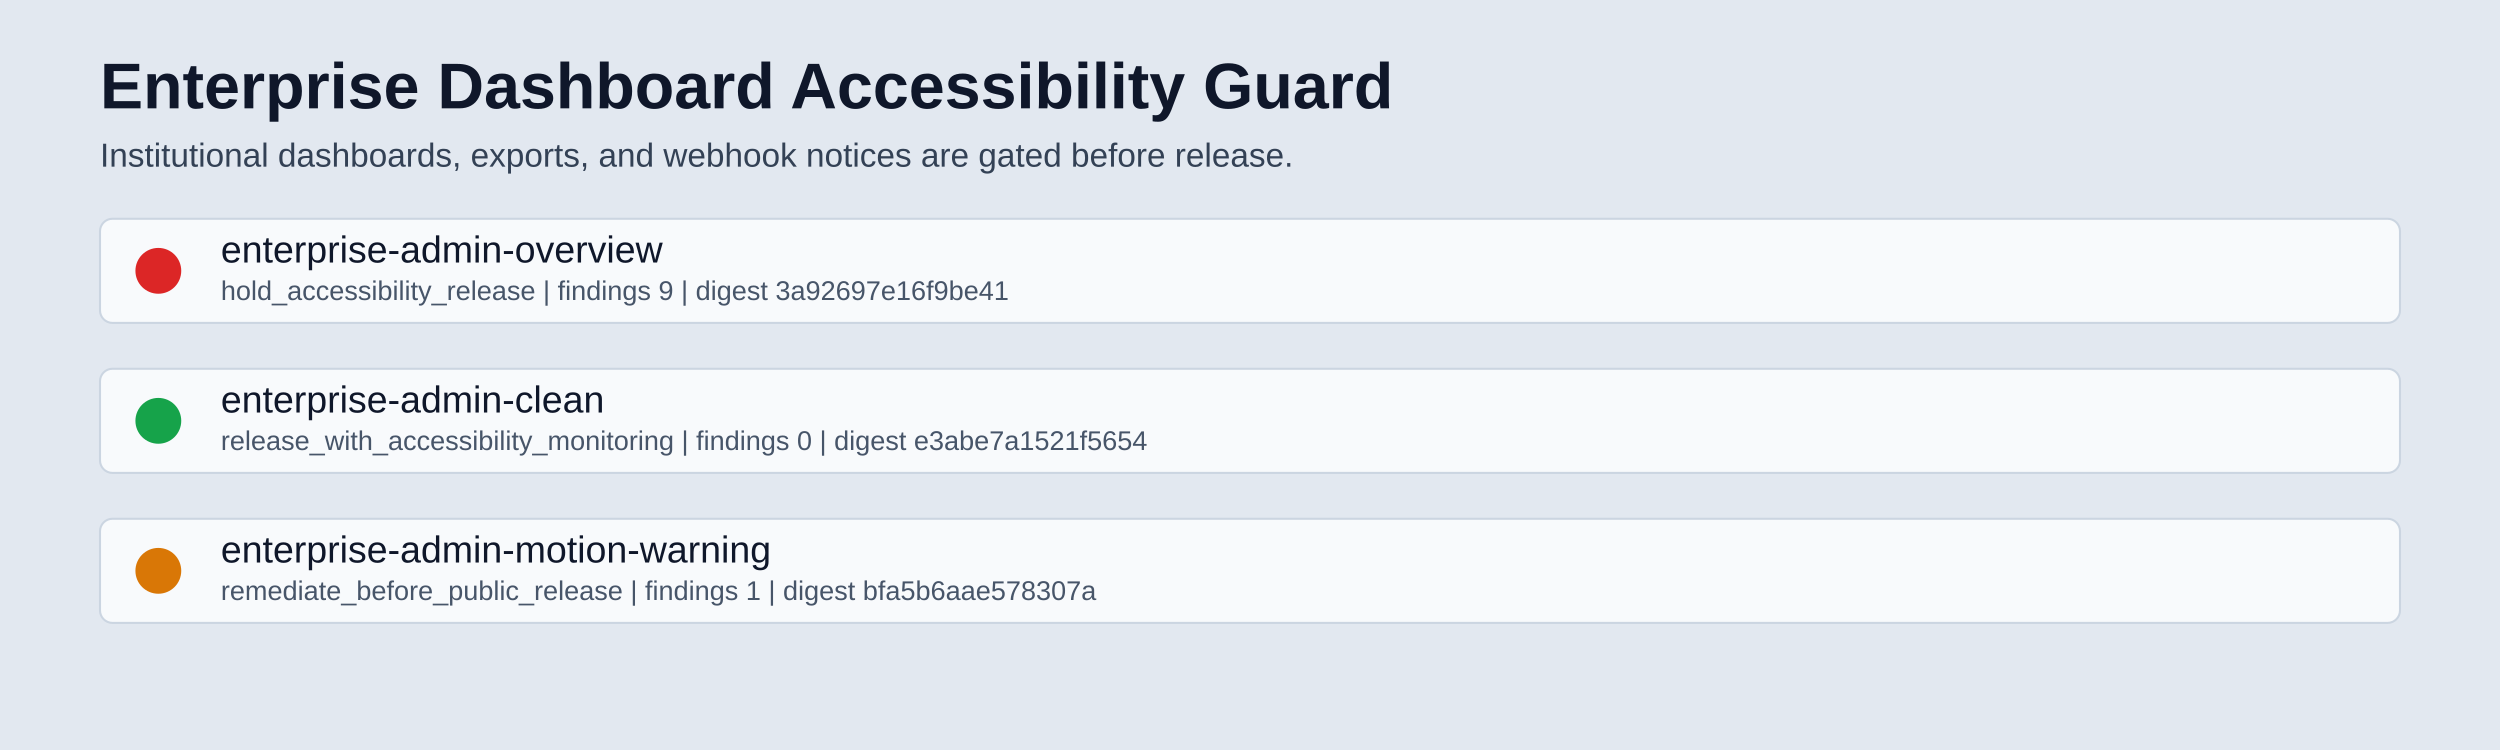
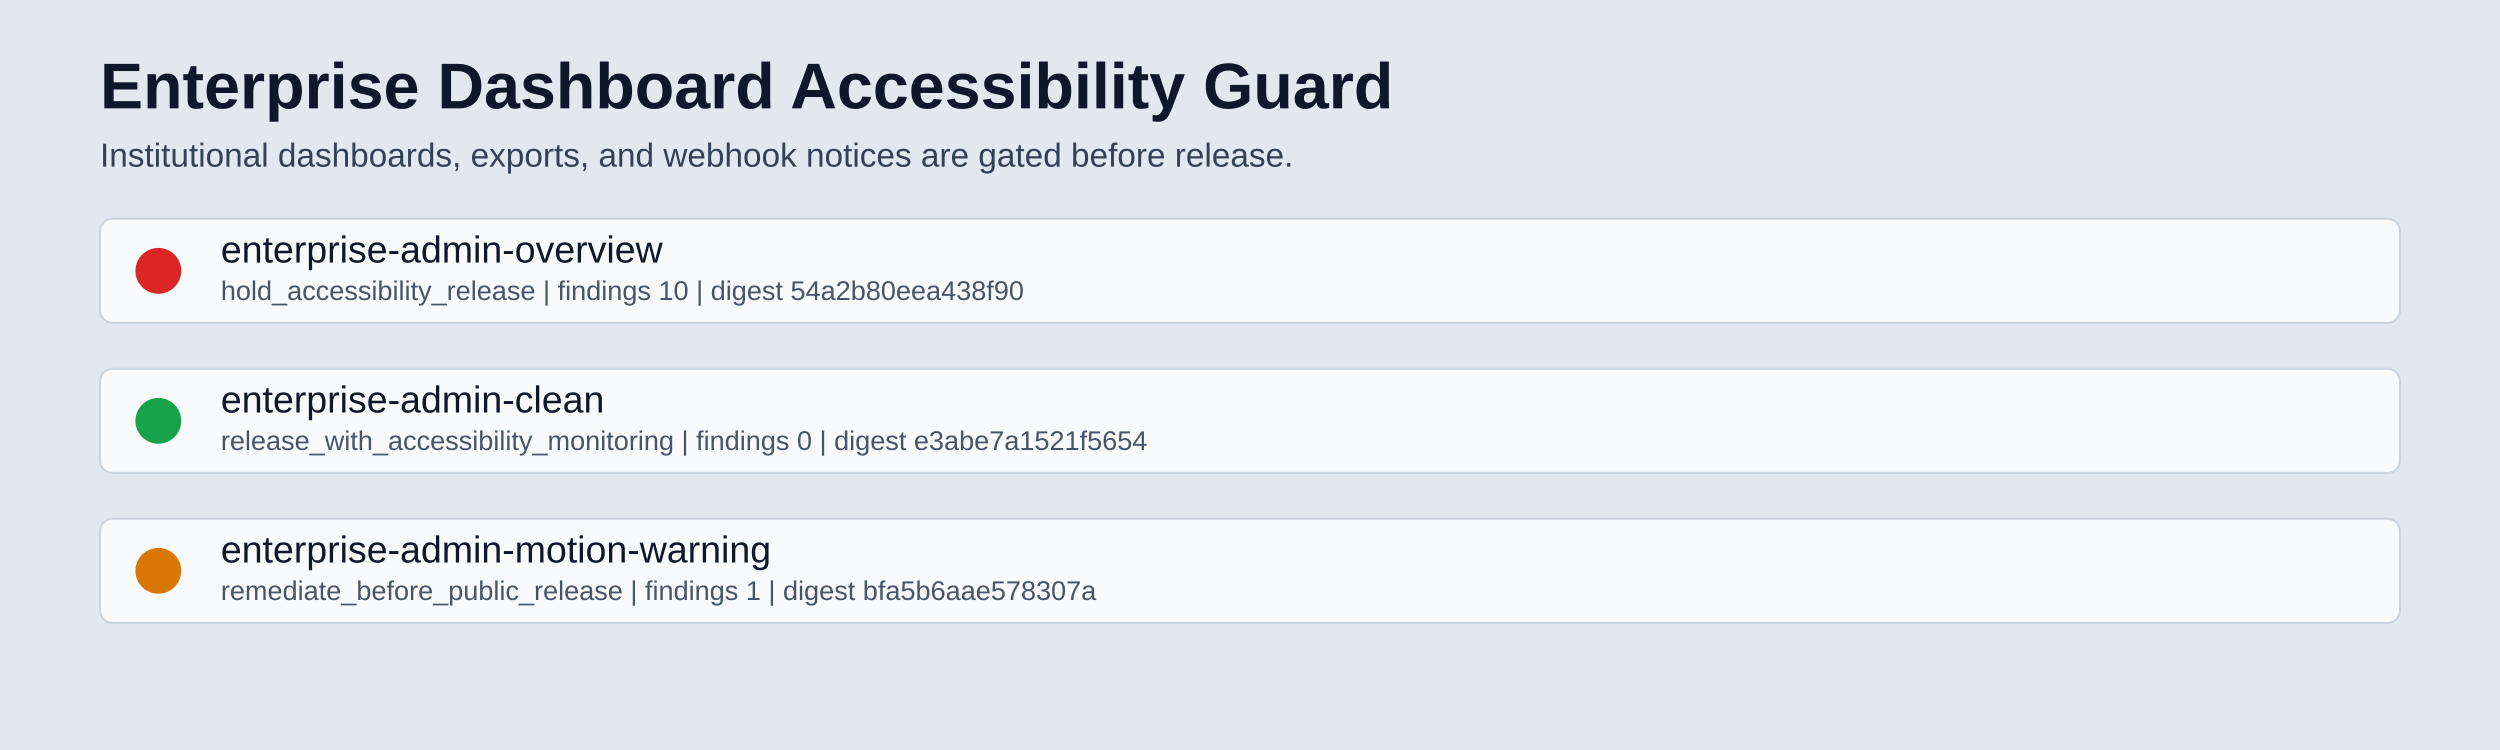
<svg xmlns="http://www.w3.org/2000/svg" width="1200" height="360" viewBox="0 0 1200 360">
  <rect width="1200" height="360" fill="#e2e8f0" />
  <text x="48" y="52" font-size="31" font-family="Arial" font-weight="700" fill="#0f172a">Enterprise Dashboard Accessibility Guard</text>
  <text x="48" y="80" font-size="16" font-family="Arial" fill="#334155">Institutional dashboards, exports, and webhook notices are gated before release.</text>
  <g transform="translate(48 105)">
    <rect width="1104" height="50" rx="6" fill="#f8fafc" stroke="#cbd5e1" />
    <circle cx="28" cy="25" r="11" fill="#dc2626" />
    <text x="58" y="21" font-size="18" font-family="Arial" fill="#0f172a">enterprise-admin-overview</text>
-     <text x="58" y="39" font-size="13" font-family="Arial" fill="#475569">hold_accessibility_release | findings 9 | digest 3a92697e16f9be41</text>
+     <text x="58" y="39" font-size="13" font-family="Arial" fill="#475569">hold_accessibility_release | findings 10 | digest 54a2b80eea438f90</text>
  </g>
  <g transform="translate(48 177)">
    <rect width="1104" height="50" rx="6" fill="#f8fafc" stroke="#cbd5e1" />
    <circle cx="28" cy="25" r="11" fill="#16a34a" />
    <text x="58" y="21" font-size="18" font-family="Arial" fill="#0f172a">enterprise-admin-clean</text>
    <text x="58" y="39" font-size="13" font-family="Arial" fill="#475569">release_with_accessibility_monitoring | findings 0 | digest e3abe7a1521f5654</text>
  </g>
  <g transform="translate(48 249)">
    <rect width="1104" height="50" rx="6" fill="#f8fafc" stroke="#cbd5e1" />
    <circle cx="28" cy="25" r="11" fill="#d97706" />
    <text x="58" y="21" font-size="18" font-family="Arial" fill="#0f172a">enterprise-admin-motion-warning</text>
    <text x="58" y="39" font-size="13" font-family="Arial" fill="#475569">remediate_before_public_release | findings 1 | digest bfa5b6aae578307a</text>
  </g>
</svg>
